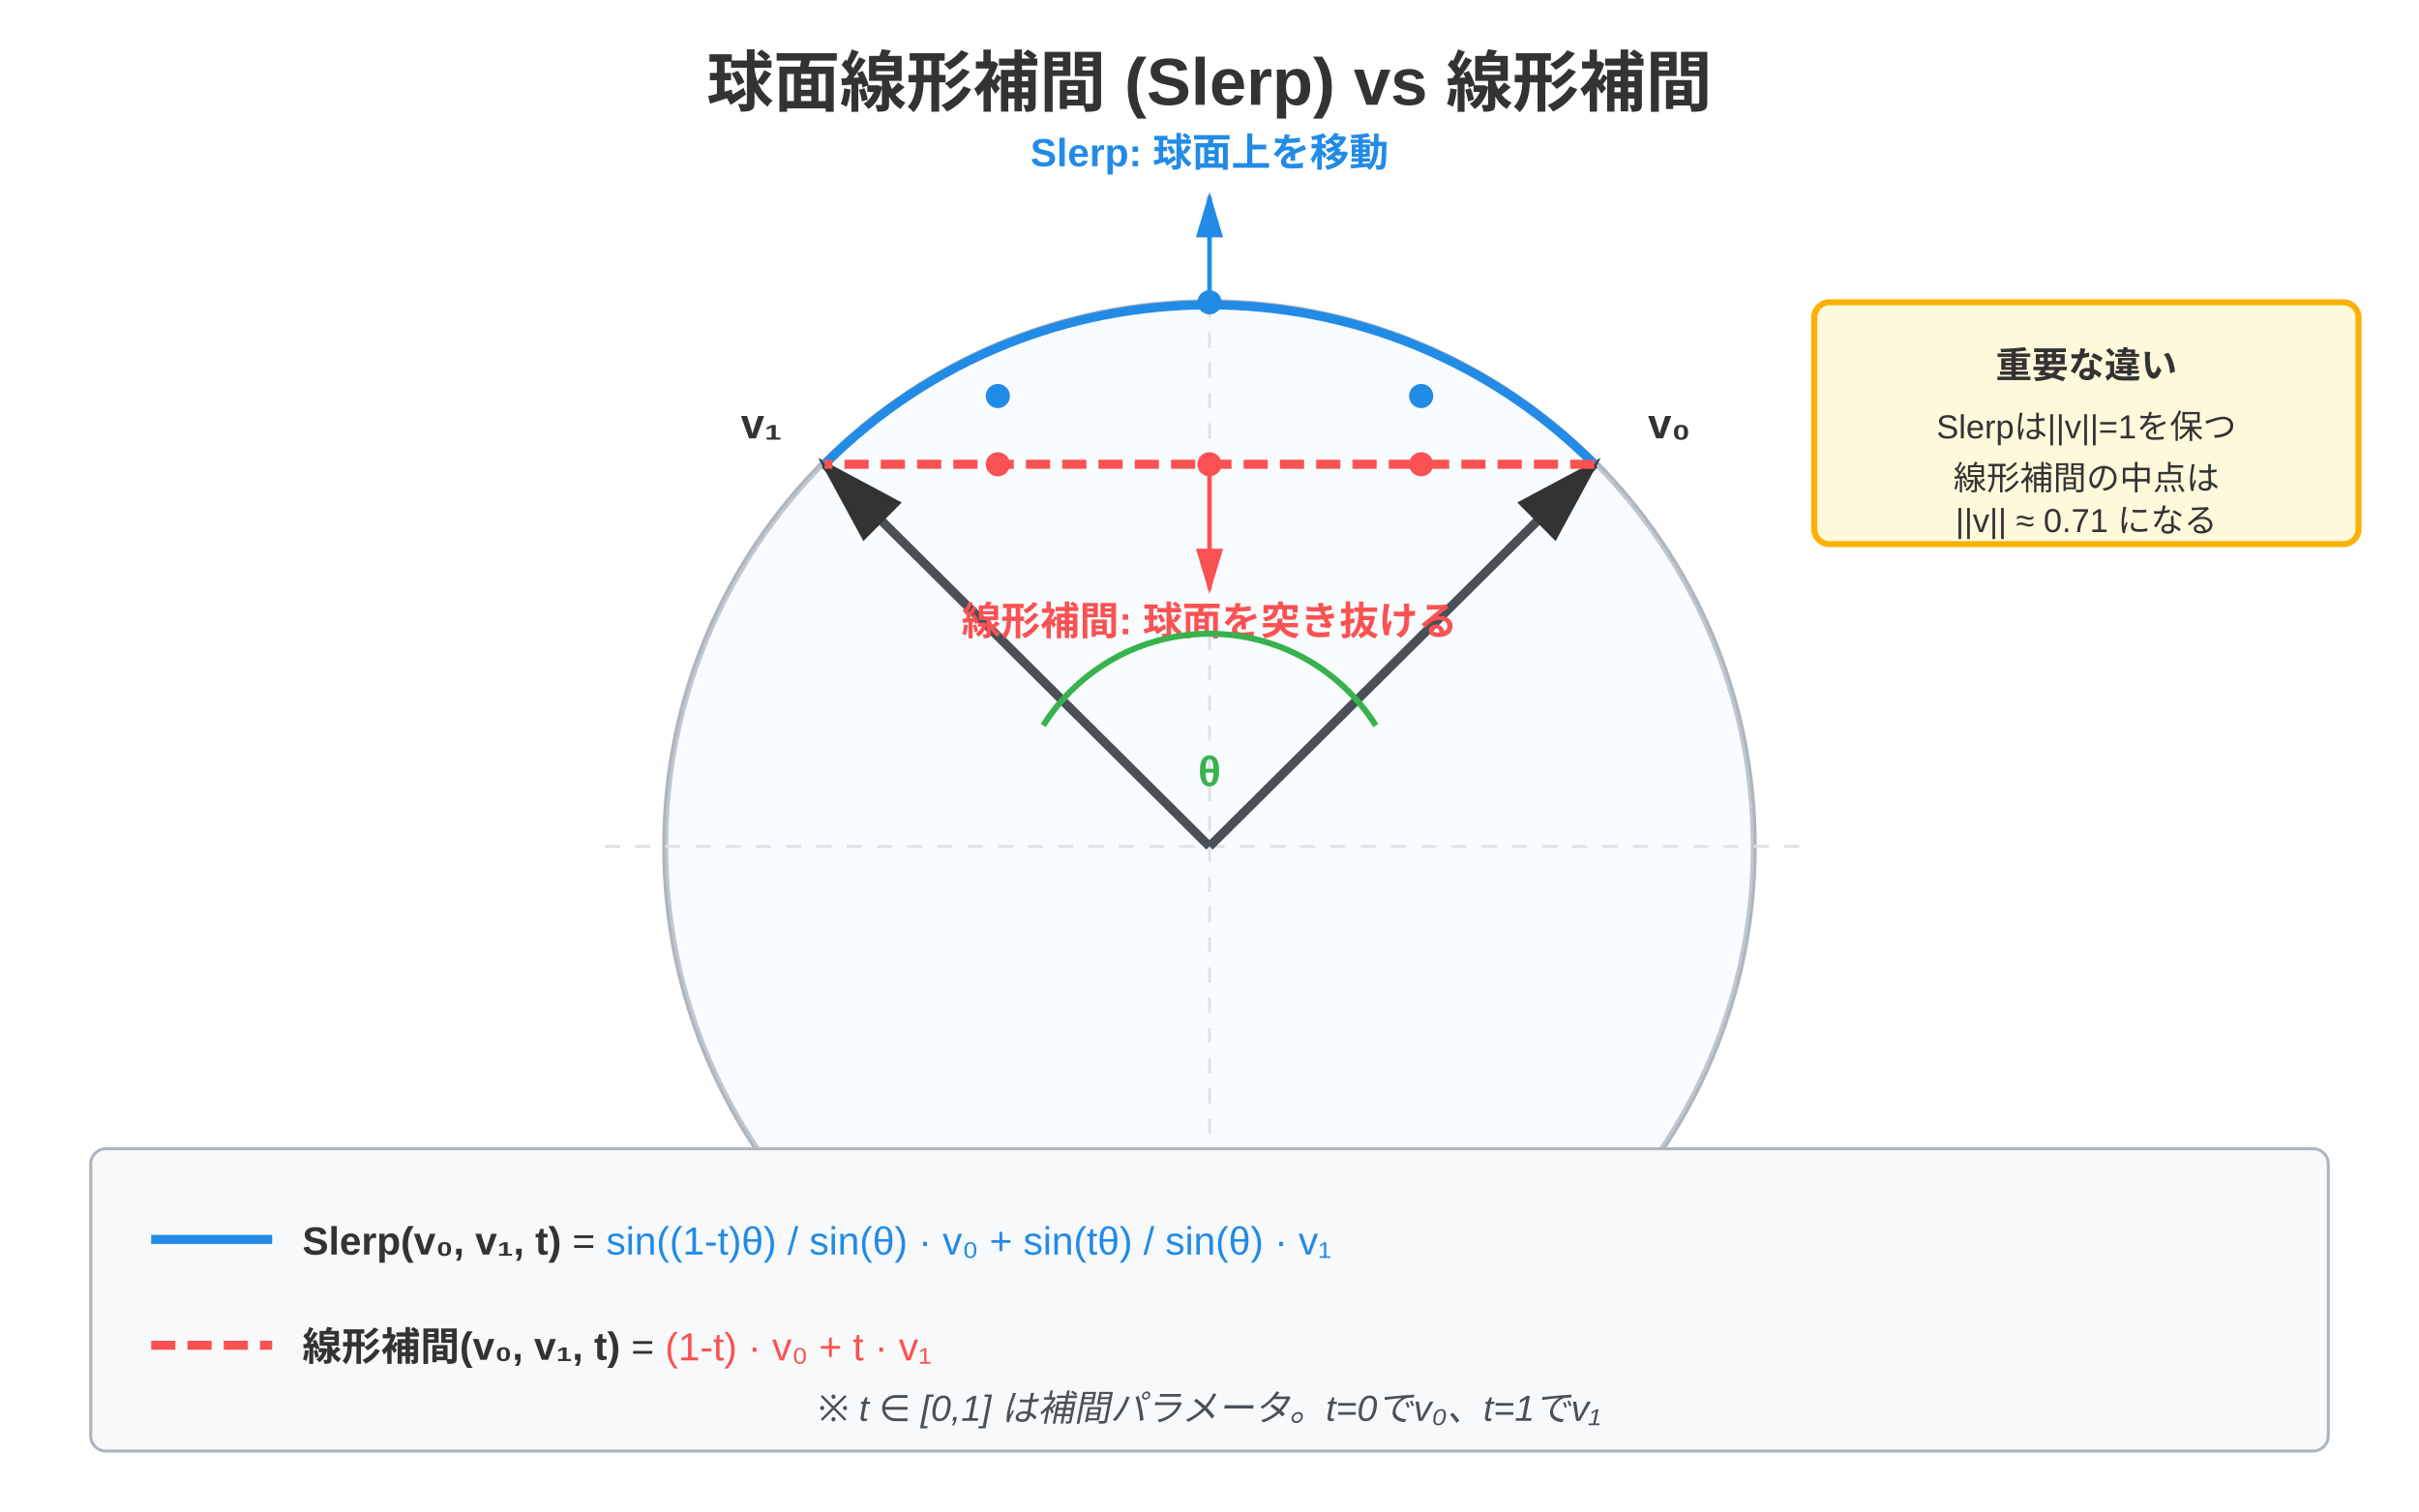
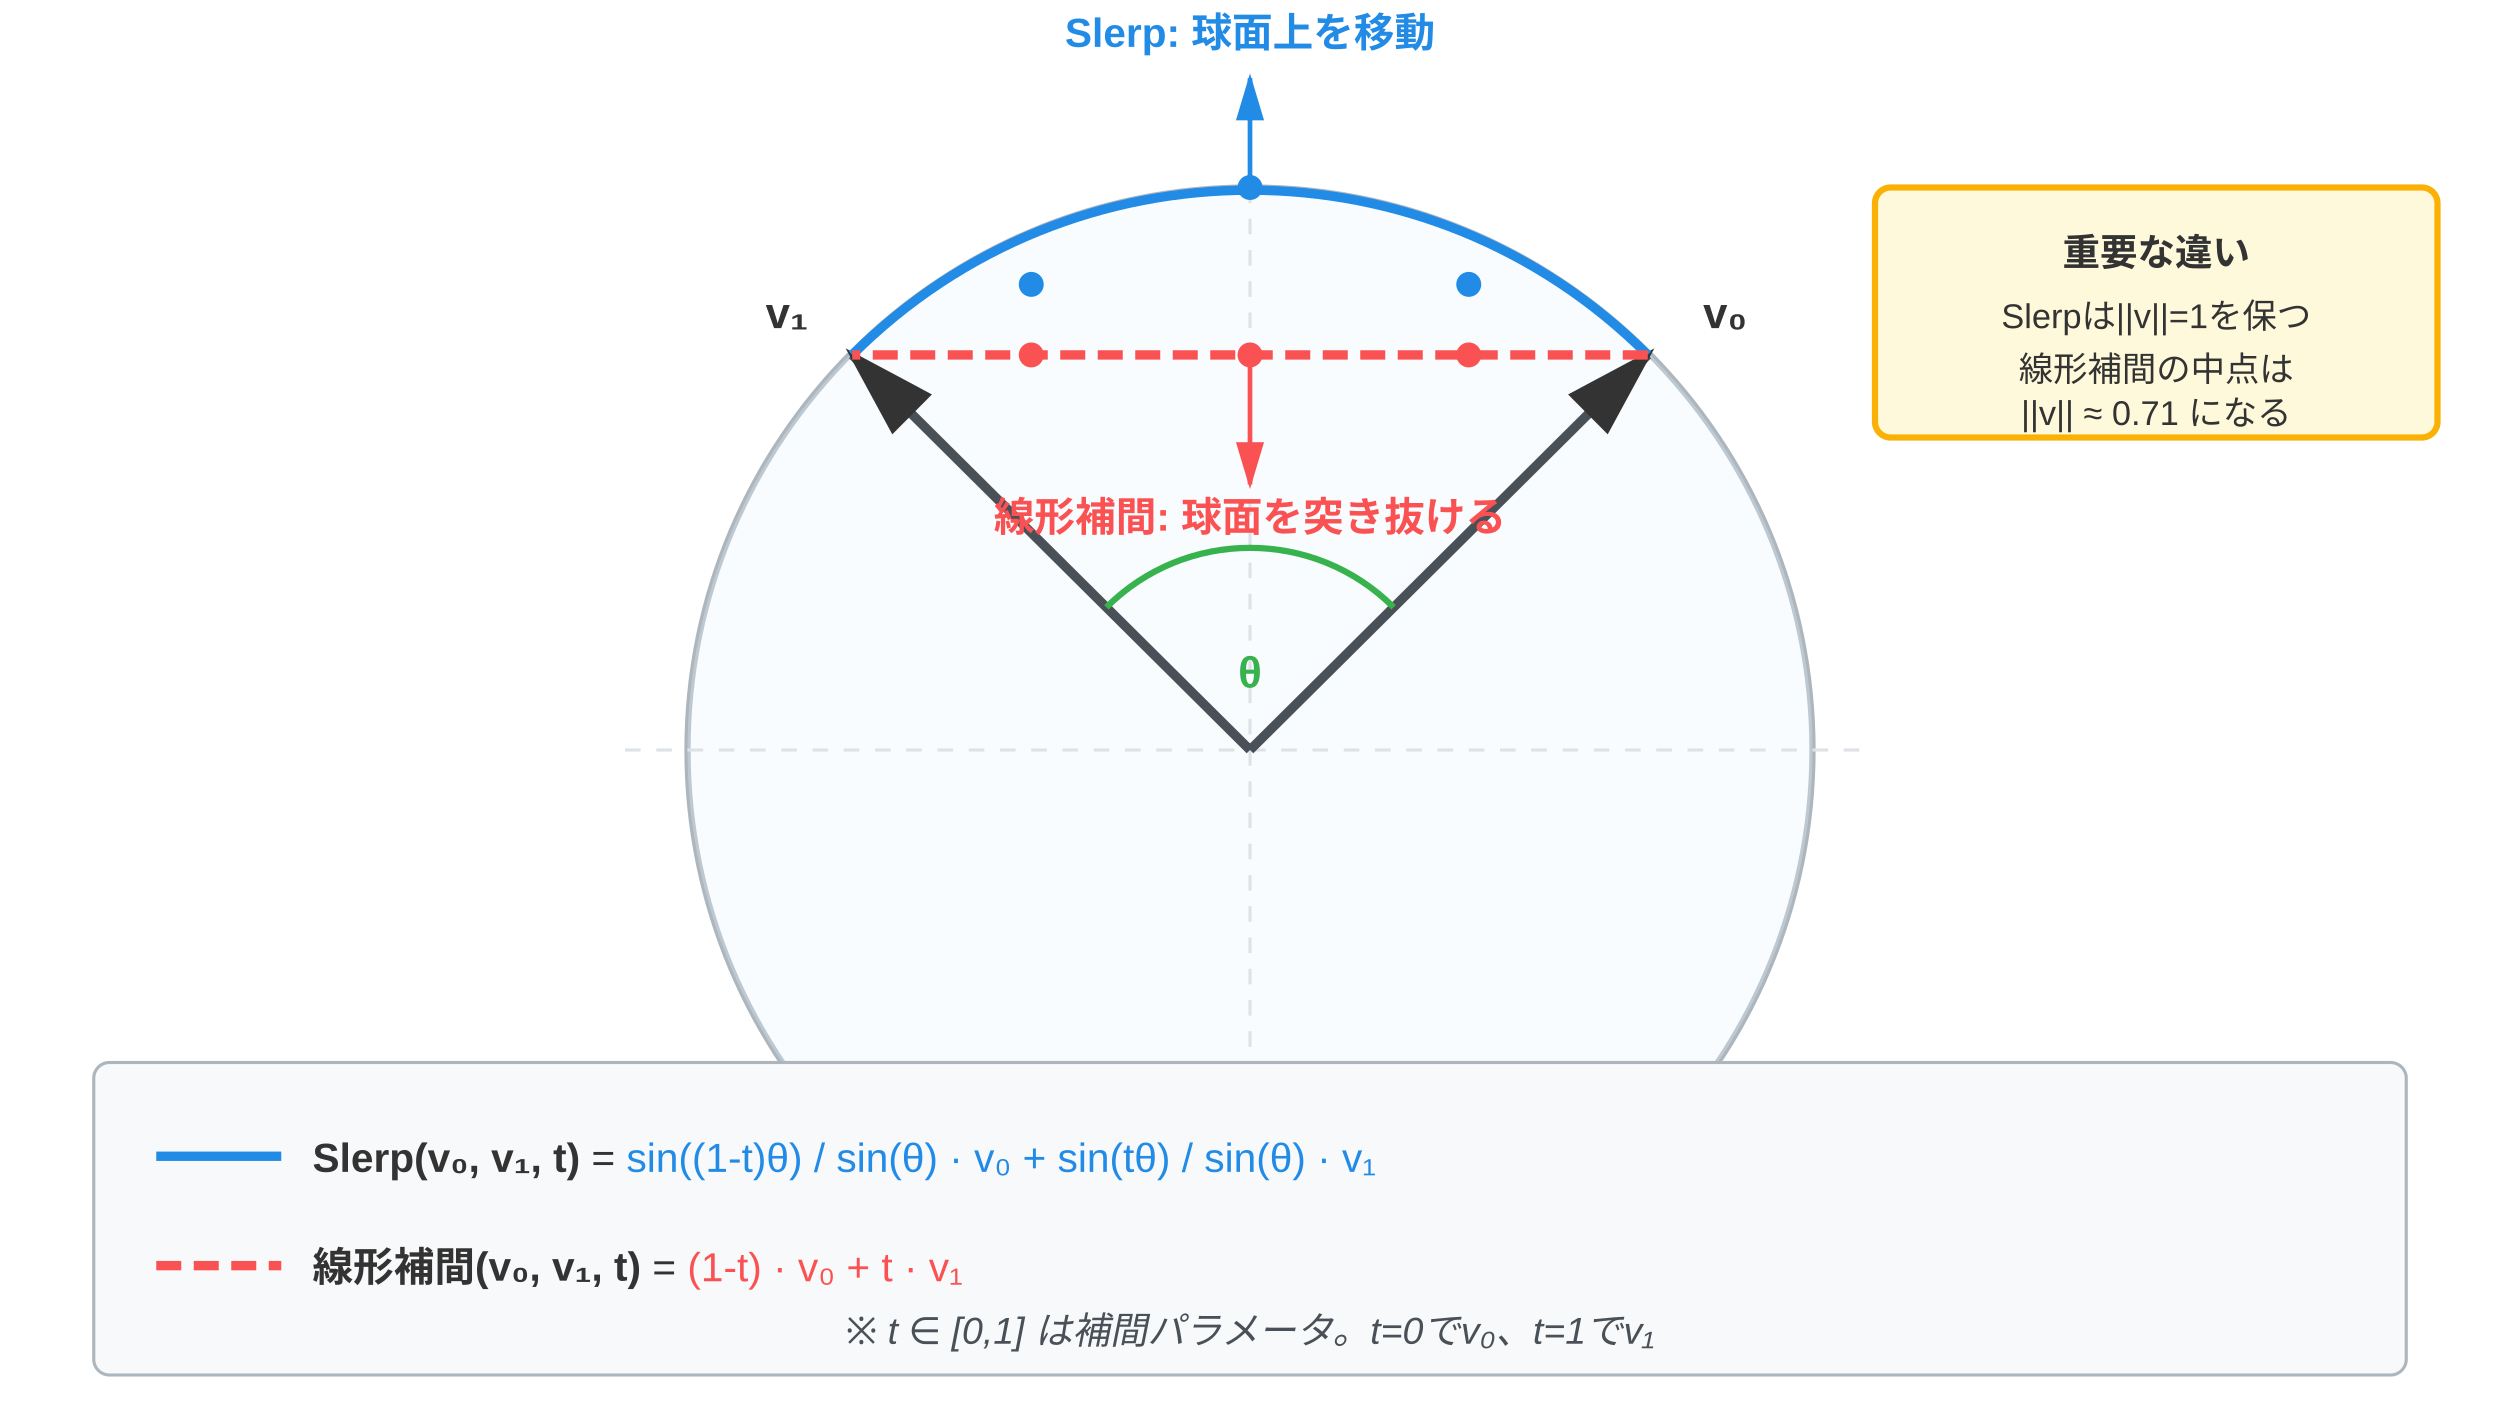
- <svg xmlns="http://www.w3.org/2000/svg" viewBox="0 0 800 500">
+ <svg xmlns="http://www.w3.org/2000/svg" viewBox="0 40 800 450">
  <defs>
    <marker id="arrowhead2" markerWidth="10" markerHeight="10" refX="9" refY="3" orient="auto">
      <polygon points="0 0, 10 3, 0 6" fill="#333" />
    </marker>
    <marker id="arrowhead-red" markerWidth="10" markerHeight="10" refX="9" refY="3" orient="auto">
      <polygon points="0 0, 10 3, 0 6" fill="#fa5252" />
    </marker>
    <marker id="arrowhead-blue" markerWidth="10" markerHeight="10" refX="9" refY="3" orient="auto">
      <polygon points="0 0, 10 3, 0 6" fill="#228be6" />
    </marker>
  </defs>
-   <text x="400" y="35" font-family="Arial, sans-serif" font-size="22" font-weight="bold" text-anchor="middle" fill="#333">球面線形補間 (Slerp) vs 線形補間</text>
  <g id="interpolation-diagram">
    <circle cx="400" cy="280" r="180" fill="none" stroke="#adb5bd" stroke-width="2" />
    <circle cx="400" cy="280" r="180" fill="#e7f5ff" fill-opacity="0.3" />
    <line x1="200" y1="280" x2="600" y2="280" stroke="#dee2e6" stroke-width="1" stroke-dasharray="5,5" />
    <line x1="400" y1="80" x2="400" y2="480" stroke="#dee2e6" stroke-width="1" stroke-dasharray="5,5" />
    <line x1="400" y1="280" x2="527.28" y2="153.58" stroke="#495057" stroke-width="3" marker-end="url(#arrowhead2)" />
    <text x="545" y="145" font-family="Arial, sans-serif" font-size="14" font-weight="bold" fill="#333">v₀</text>
    <line x1="400" y1="280" x2="272.72" y2="153.58" stroke="#495057" stroke-width="3" marker-end="url(#arrowhead2)" />
    <text x="245" y="145" font-family="Arial, sans-serif" font-size="14" font-weight="bold" fill="#333">v₁</text>
    <path d="M 527.28,153.58 A 180,180 0 0,0 272.72,153.58" fill="none" stroke="#228be6" stroke-width="3" stroke-dasharray="none" />
    <line x1="527.28" y1="153.58" x2="272.72" y2="153.58" stroke="#fa5252" stroke-width="3" stroke-dasharray="8,4" />
    <circle cx="470" cy="131" r="4" fill="#228be6" />
    <circle cx="400" cy="100" r="4" fill="#228be6" />
    <circle cx="330" cy="131" r="4" fill="#228be6" />
    <circle cx="470" cy="153.58" r="4" fill="#fa5252" />
    <circle cx="400" cy="153.58" r="4" fill="#fa5252" />
    <circle cx="330" cy="153.58" r="4" fill="#fa5252" />
    <path d="M 400,100 L 400,65" stroke="#228be6" stroke-width="1.5" marker-end="url(#arrowhead-blue)" />
    <text x="400" y="55" font-family="Arial, sans-serif" font-size="13" text-anchor="middle" fill="#228be6" font-weight="bold">Slerp: 球面上を移動</text>
    <path d="M 400,153.58 L 400,195" stroke="#fa5252" stroke-width="1.5" marker-end="url(#arrowhead-red)" />
    <text x="400" y="210" font-family="Arial, sans-serif" font-size="13" text-anchor="middle" fill="#fa5252" font-weight="bold">線形補間: 球面を突き抜ける</text>
-     <path d="M 455,240 A 65,65 0 0,0 345,240" fill="none" stroke="#37b24d" stroke-width="2" />
+     <path d="M 445.96,234.35 A 65,65 0 0,0 354.04,234.35" fill="none" stroke="#37b24d" stroke-width="2" />
    <text x="400" y="260" font-family="Arial, sans-serif" font-size="14" text-anchor="middle" fill="#37b24d" font-weight="bold">θ</text>
  </g>
  <g id="legend">
    <rect x="30" y="380" width="740" height="100" fill="#f8f9fa" stroke="#adb5bd" stroke-width="1" rx="5" />
    <line x1="50" y1="410" x2="90" y2="410" stroke="#228be6" stroke-width="3" />
    <text x="100" y="415" font-family="Arial, sans-serif" font-size="13" fill="#333">
      <tspan font-weight="bold">Slerp(v₀, v₁, t)</tspan> = 
      <tspan fill="#228be6">sin((1-t)θ) / sin(θ) · v₀ + sin(tθ) / sin(θ) · v₁</tspan>
    </text>
    <line x1="50" y1="445" x2="90" y2="445" stroke="#fa5252" stroke-width="3" stroke-dasharray="8,4" />
    <text x="100" y="450" font-family="Arial, sans-serif" font-size="13" fill="#333">
      <tspan font-weight="bold">線形補間(v₀, v₁, t)</tspan> = 
      <tspan fill="#fa5252">(1-t) · v₀ + t · v₁</tspan>
    </text>
    <text x="400" y="470" font-family="Arial, sans-serif" font-size="12" text-anchor="middle" fill="#495057" font-style="italic">
      ※ t ∈ [0,1] は補間パラメータ。t=0でv₀、t=1でv₁
    </text>
  </g>
  <rect x="600" y="100" width="180" height="80" fill="#fff9db" stroke="#fab005" stroke-width="2" rx="5" />
  <text x="690" y="125" font-family="Arial, sans-serif" font-size="12" text-anchor="middle" fill="#333" font-weight="bold">重要な違い</text>
  <text x="690" y="145" font-family="Arial, sans-serif" font-size="11" text-anchor="middle" fill="#333">Slerpは||v||=1を保つ</text>
  <text x="690" y="162" font-family="Arial, sans-serif" font-size="11" text-anchor="middle" fill="#333">線形補間の中点は</text>
  <text x="690" y="176" font-family="Arial, sans-serif" font-size="11" text-anchor="middle" fill="#333">||v|| ≈ 0.71 になる</text>
</svg>
